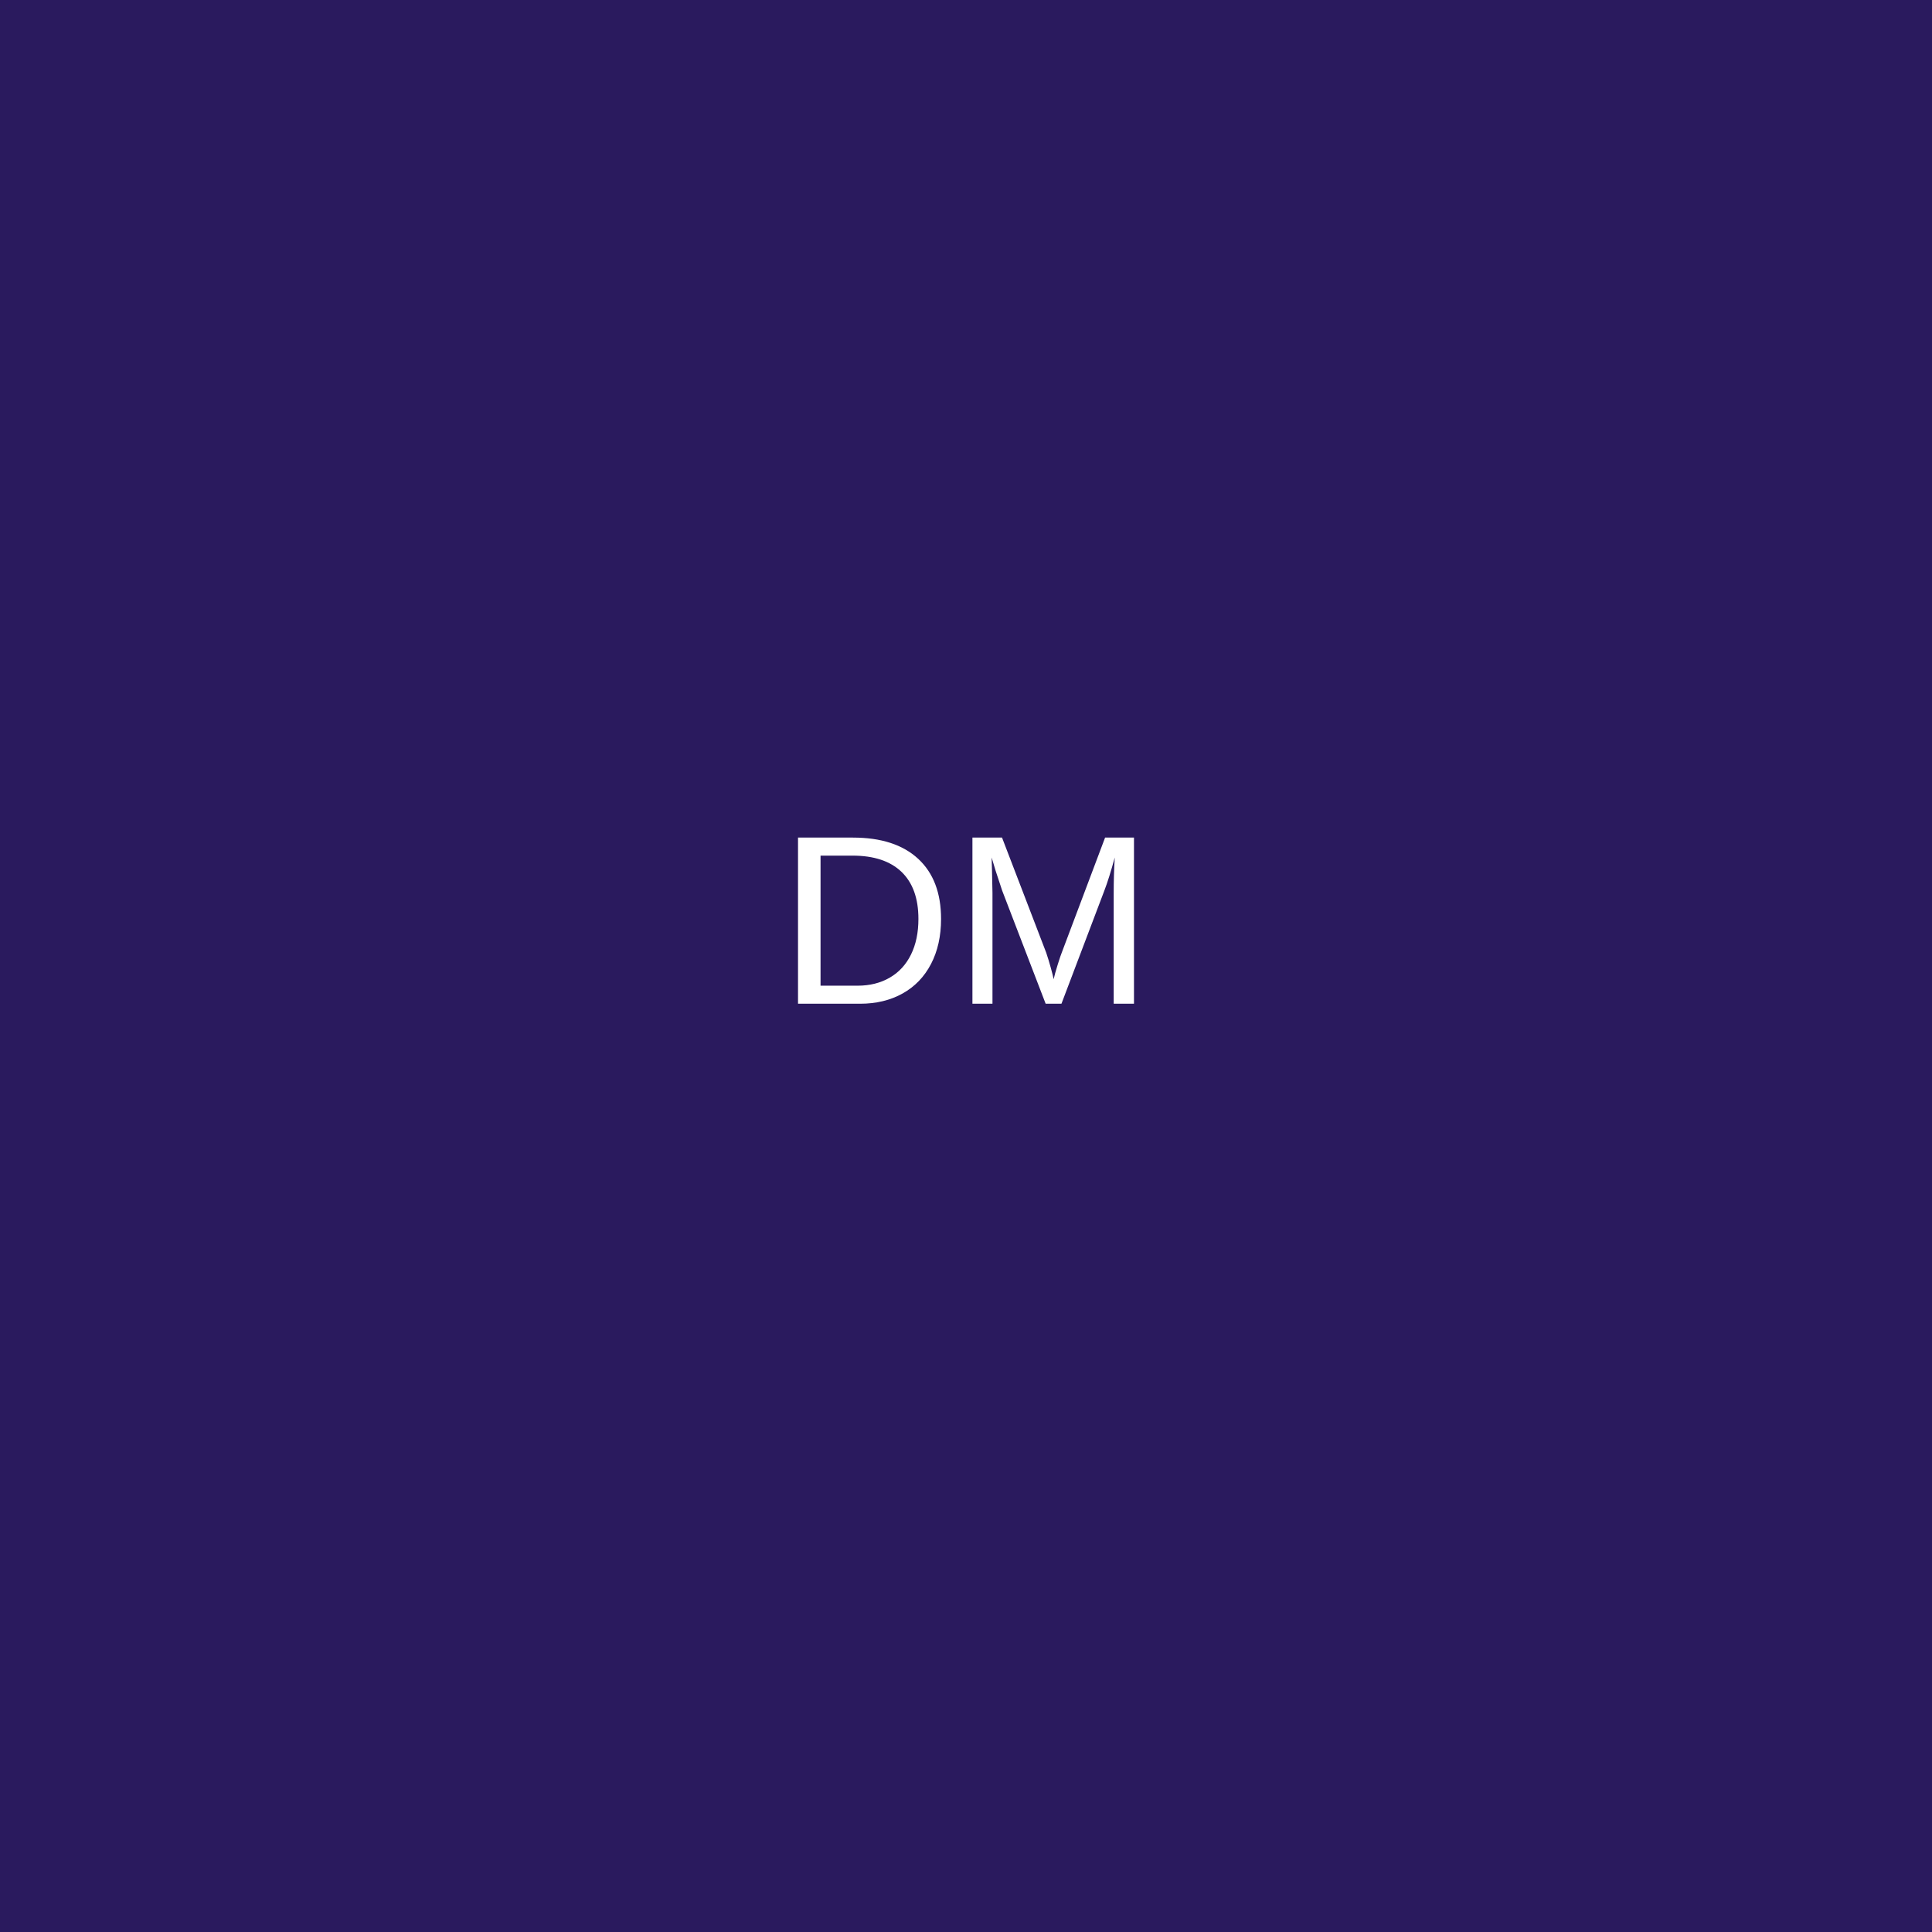
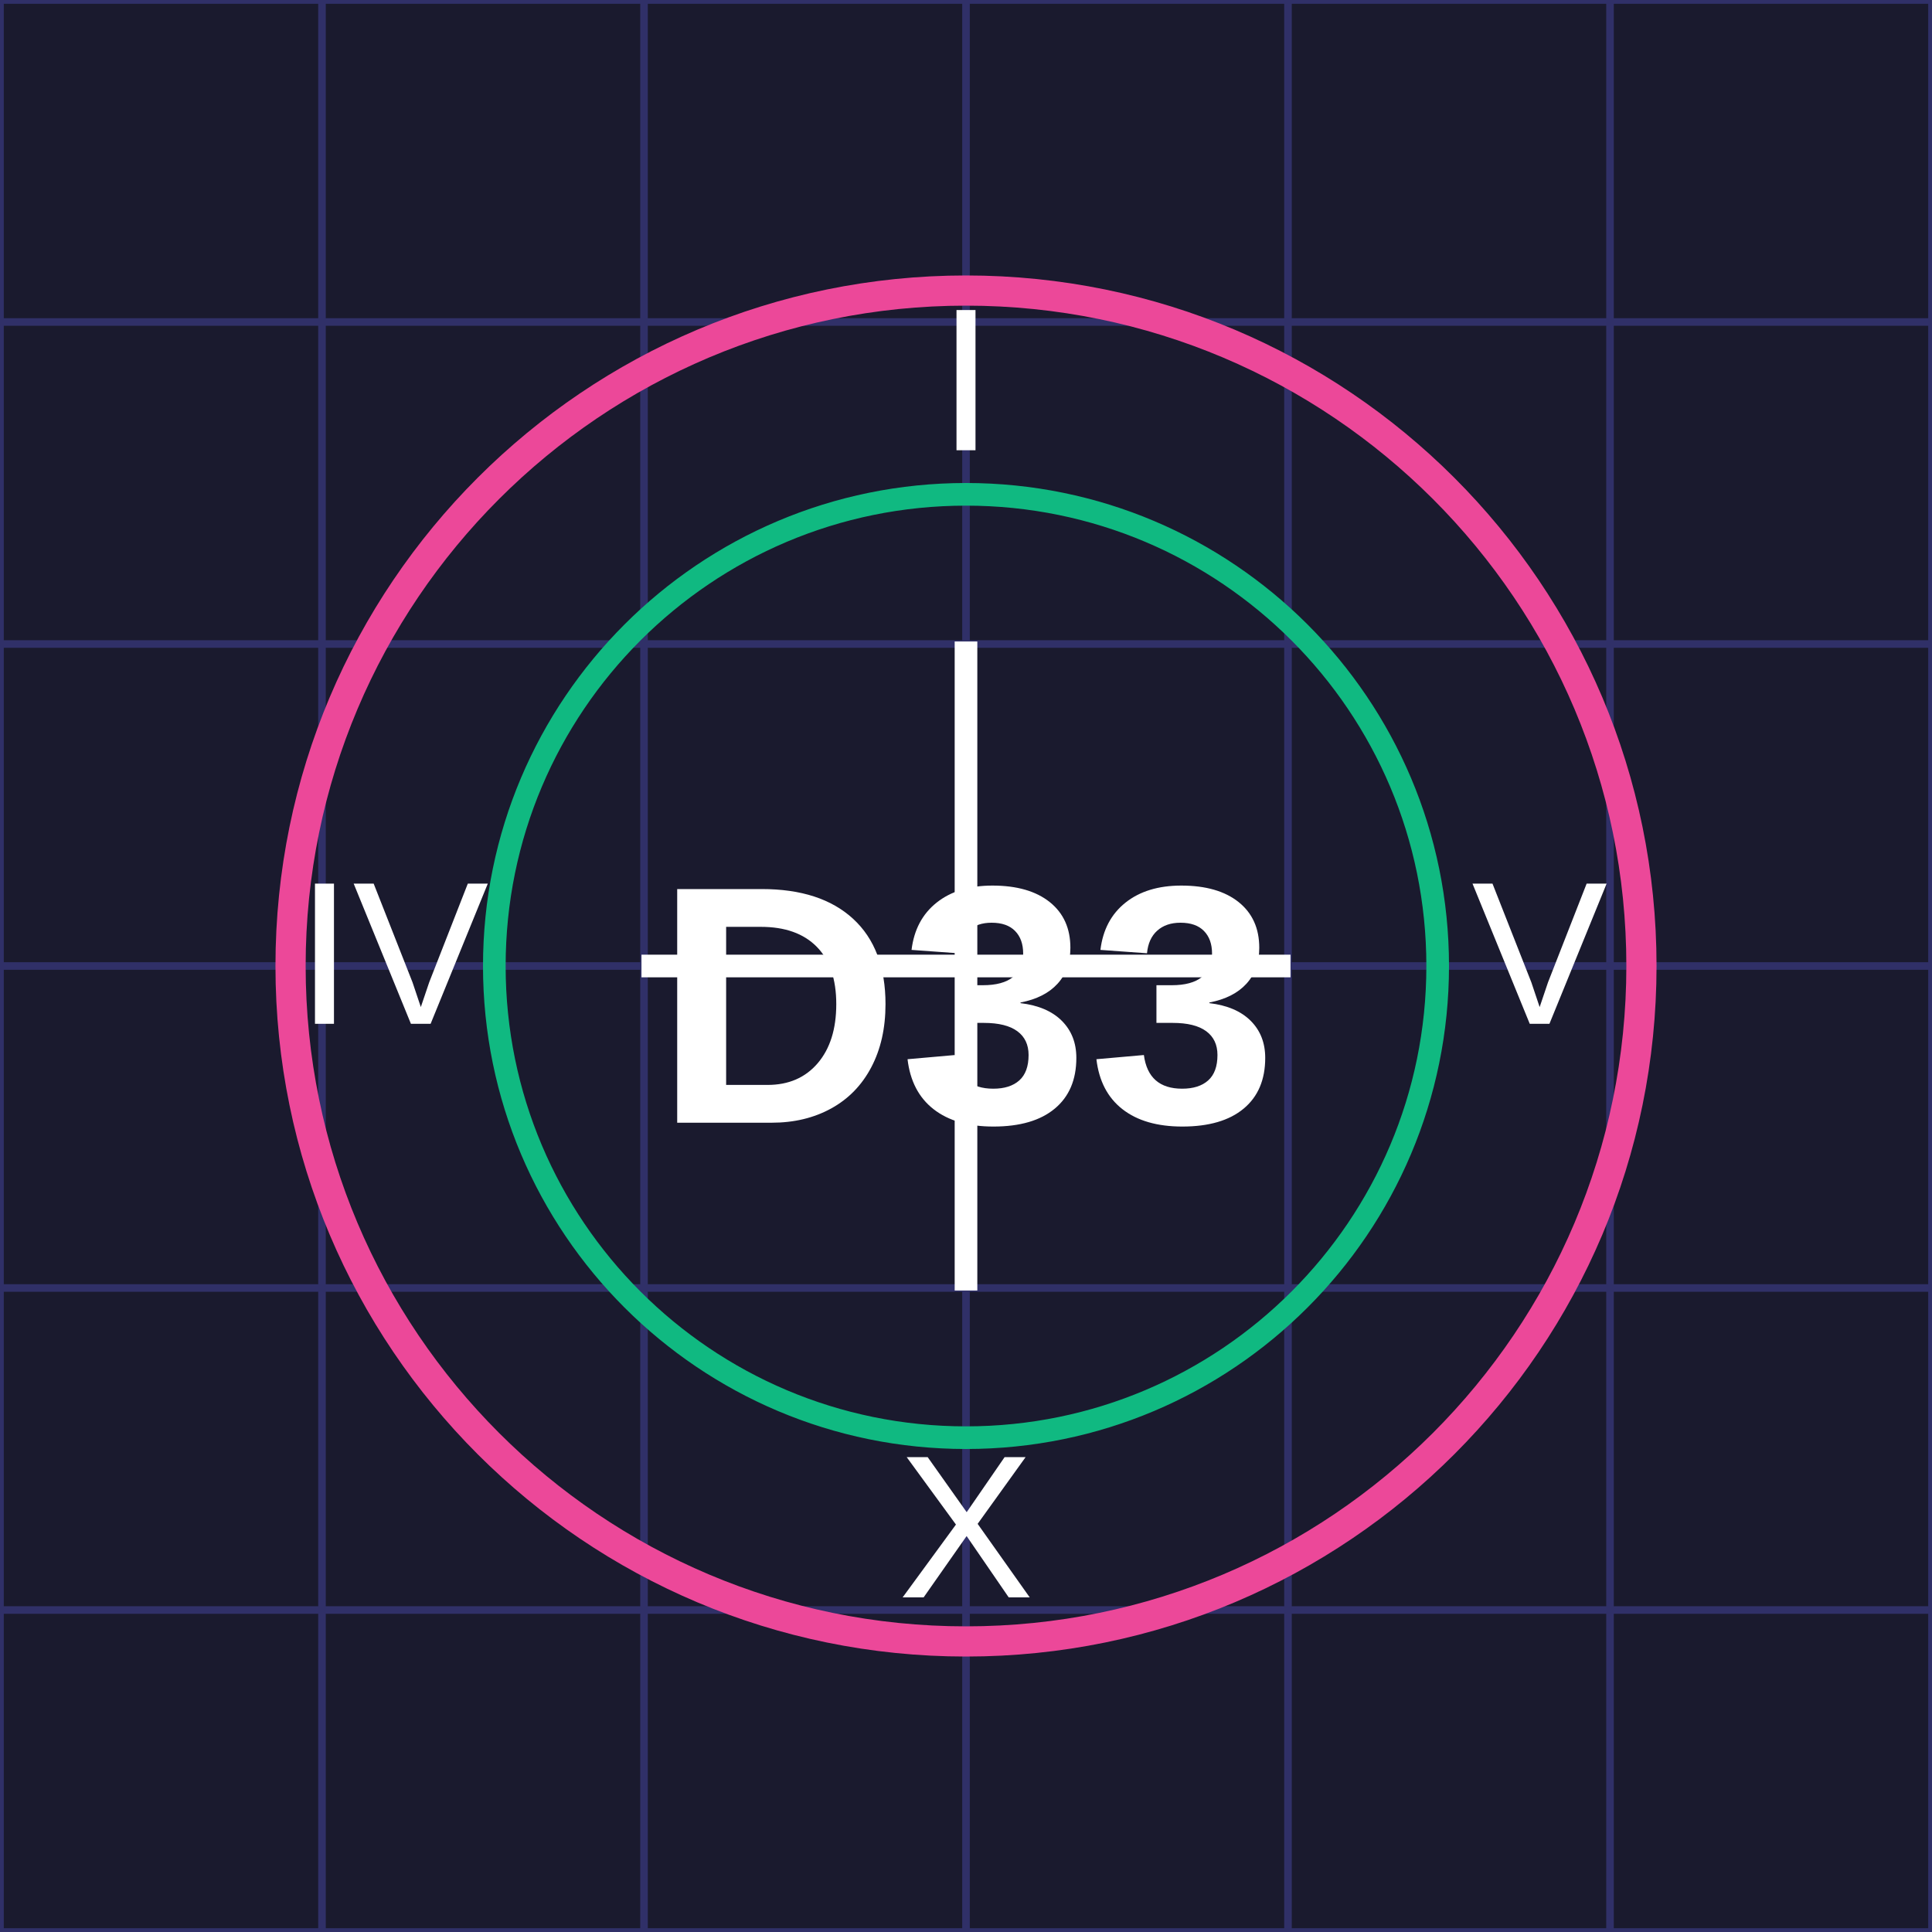
<svg xmlns="http://www.w3.org/2000/svg" width="512" height="512" viewBox="0 0 512 512">
-   <rect width="512" height="512" fill="#2A1A5E" />
-   <text x="256" y="266" font-family="Arial" font-size="64" fill="white" text-anchor="middle">DM</text>
+   <rect width="512" height="512" fill="#1a1a2e" />
+   <g stroke="#6366F1" stroke-width="2" opacity="0.3">
+     <line x1="0" y1="0" x2="0" y2="512" />
+     <line x1="85.33" y1="0" x2="85.33" y2="512" />
+     <line x1="170.67" y1="0" x2="170.67" y2="512" />
+     <line x1="256" y1="0" x2="256" y2="512" />
+     <line x1="341.33" y1="0" x2="341.33" y2="512" />
+     <line x1="426.67" y1="0" x2="426.67" y2="512" />
+     <line x1="512" y1="0" x2="512" y2="512" />
+     <line x1="0" y1="0" x2="512" y2="0" />
+     <line x1="0" y1="85.33" x2="512" y2="85.33" />
+     <line x1="0" y1="170.67" x2="512" y2="170.67" />
+     <line x1="0" y1="256" x2="512" y2="256" />
+     <line x1="0" y1="341.33" x2="512" y2="341.33" />
+     <line x1="0" y1="426.67" x2="512" y2="426.67" />
+     <line x1="0" y1="512" x2="512" y2="512" />
+   </g>
+   <circle cx="256" cy="256" r="179" fill="none" stroke="#EC4899" stroke-width="8" />
+   <circle cx="256" cy="256" r="125" fill="none" stroke="#10B981" stroke-width="6" />
+   <line x1="256" y1="170" x2="256" y2="342" stroke="#FFFFFF" stroke-width="6" />
+   <line x1="170" y1="256" x2="342" y2="256" stroke="#FFFFFF" stroke-width="6" />
+   <text x="256" y="272" font-family="Arial, sans-serif" font-weight="bold" font-size="90" fill="#FFFFFF" text-anchor="middle" dominant-baseline="middle">D33</text>
+   <text x="256" y="104" font-family="Arial, sans-serif" font-size="54" fill="#FFFFFF" text-anchor="middle" dominant-baseline="middle">I</text>
+   <text x="408" y="256" font-family="Arial, sans-serif" font-size="54" fill="#FFFFFF" text-anchor="middle" dominant-baseline="middle">V</text>
+   <text x="256" y="408" font-family="Arial, sans-serif" font-size="54" fill="#FFFFFF" text-anchor="middle" dominant-baseline="middle">X</text>
+   <text x="104" y="256" font-family="Arial, sans-serif" font-size="54" fill="#FFFFFF" text-anchor="middle" dominant-baseline="middle">IV</text>
</svg>
